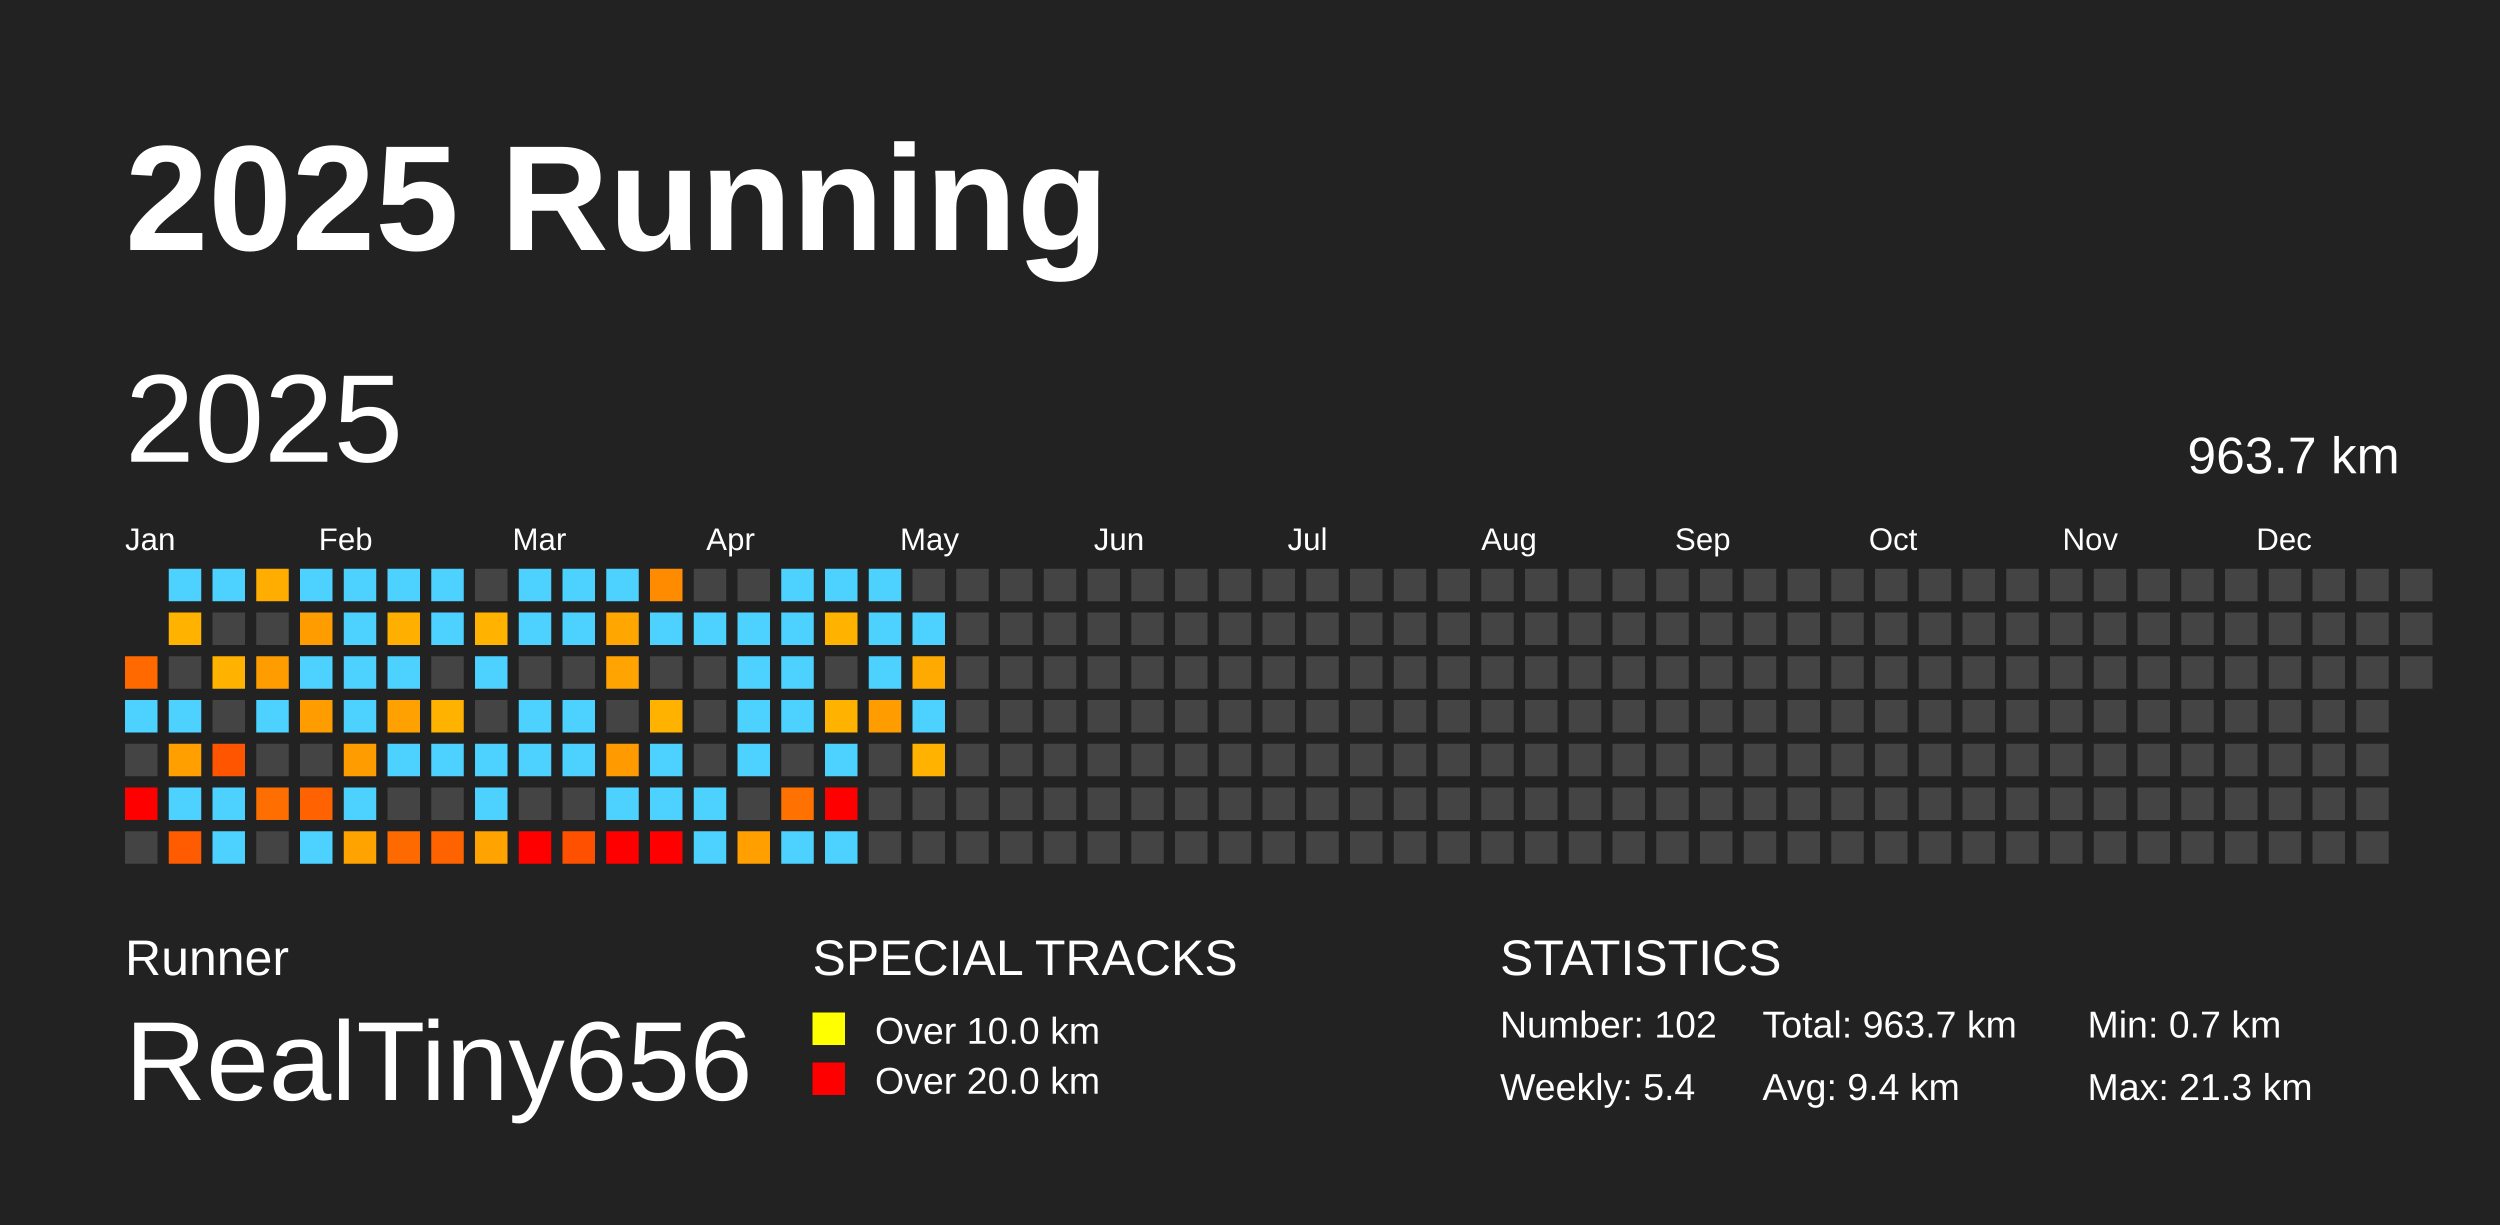
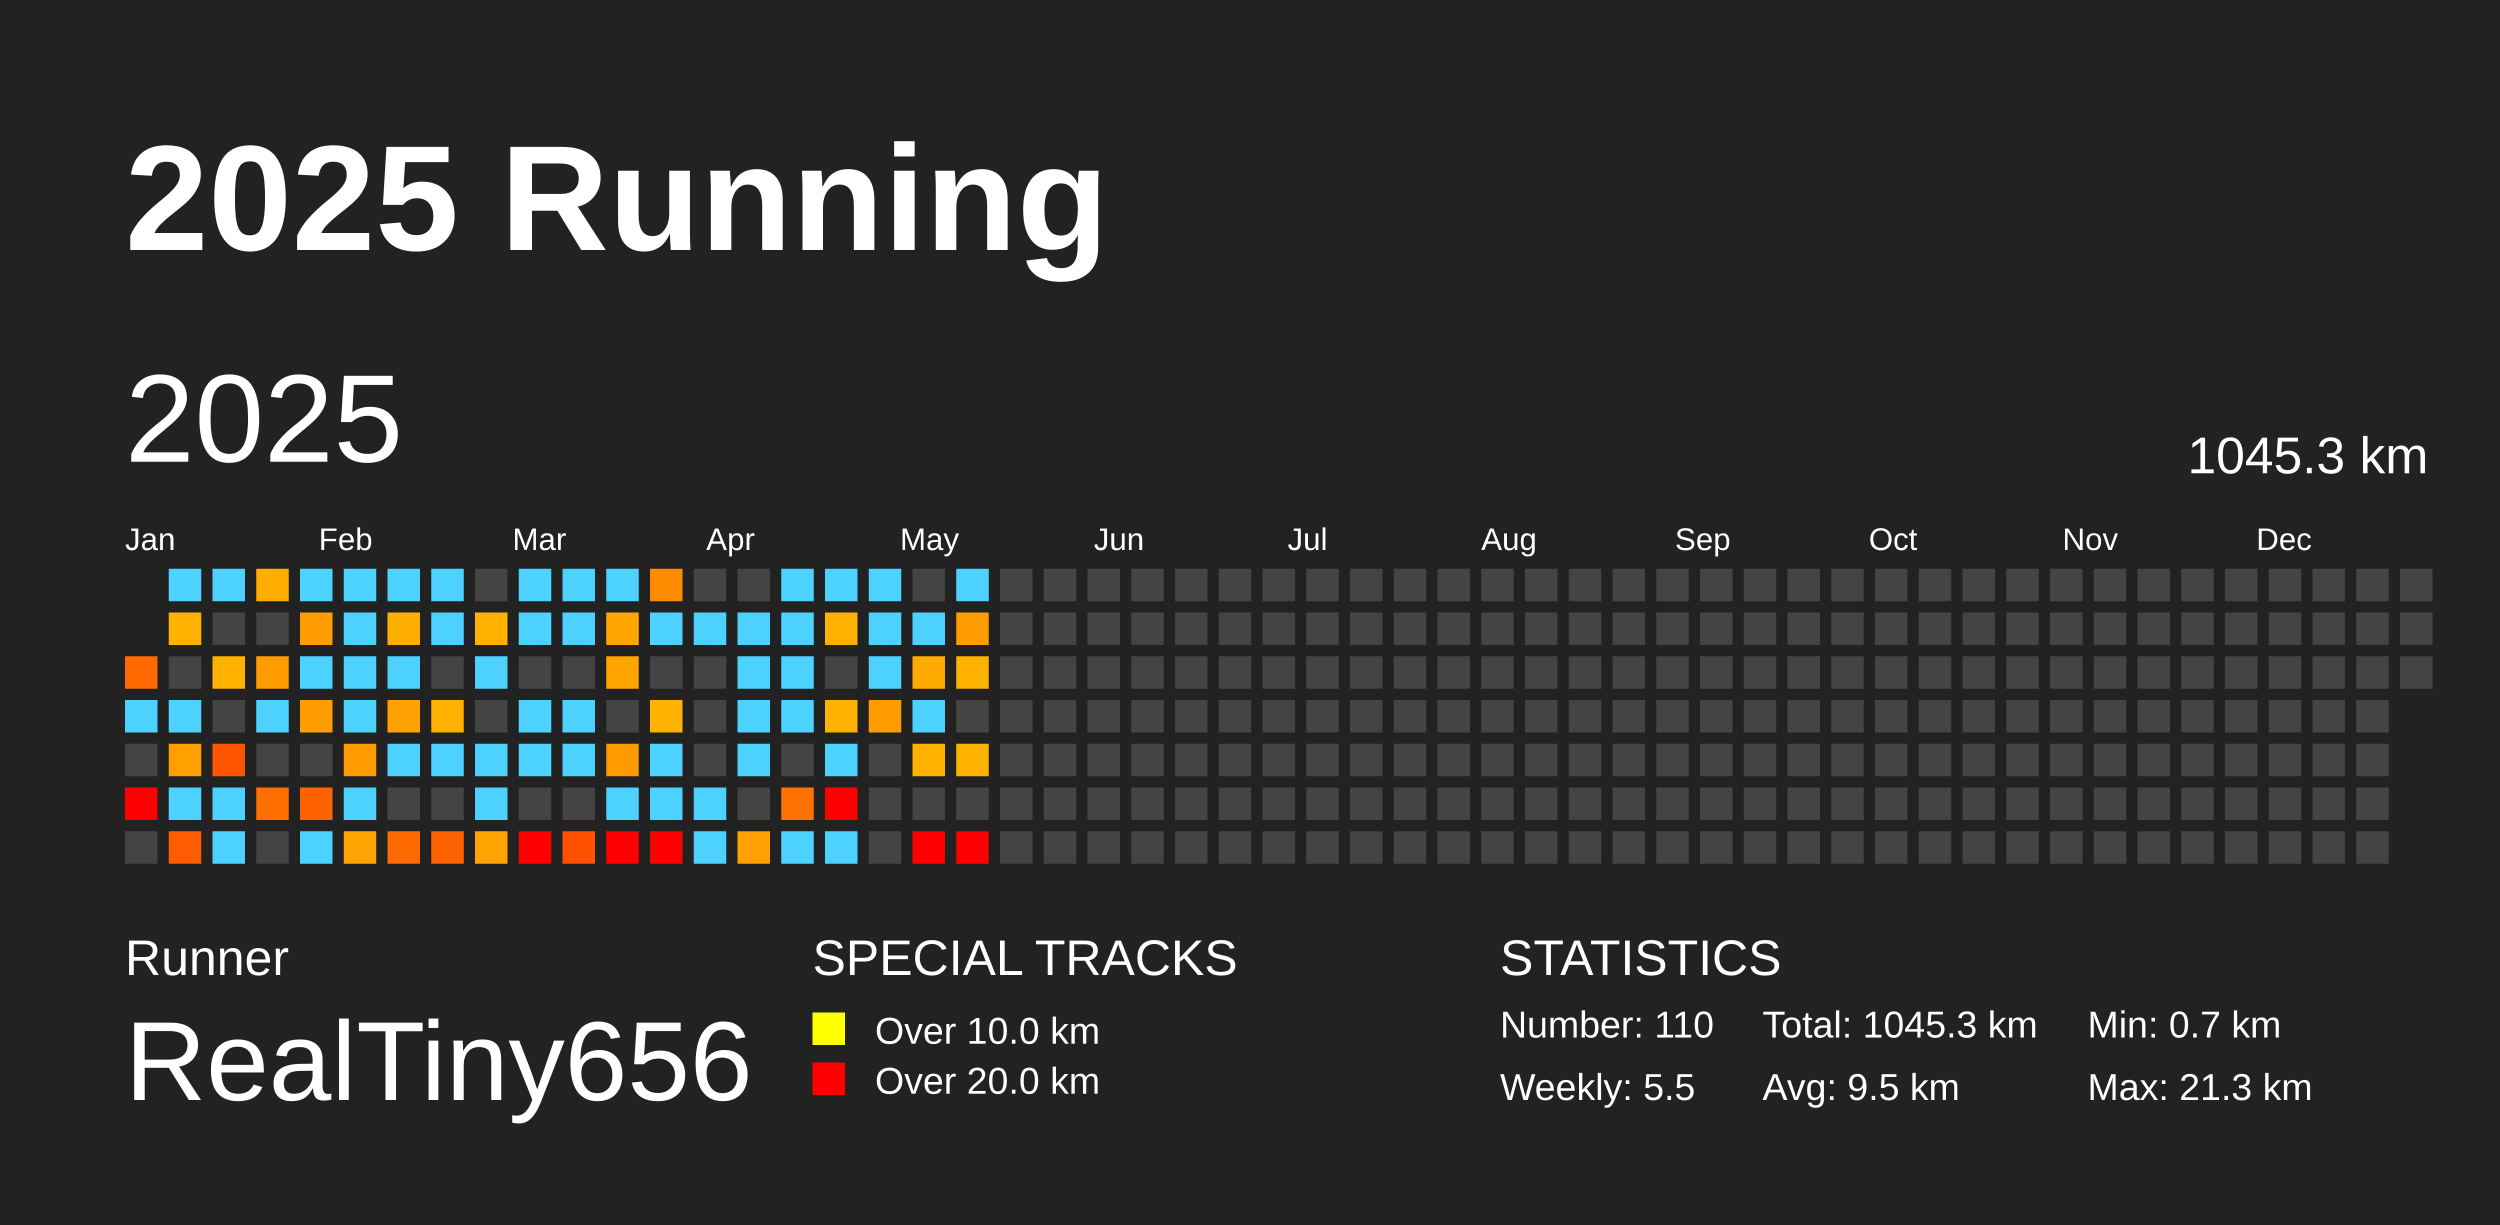
<svg xmlns="http://www.w3.org/2000/svg" baseProfile="full" height="98mm" version="1.1" viewBox="0,0,200,98" width="200mm">
  <defs />
  <rect fill="#222222" height="98" width="200" x="0" y="0" />
  <text fill="#FFFFFF" style="font-size:12px; font-family:Arial; font-weight:bold;" x="10" y="20">2025 Running</text>
  <text fill="#FFFFFF" style="font-size:4px; font-family:Arial" x="10" y="78">Runner</text>
  <text fill="#FFFFFF" style="font-size:9px; font-family:Arial" x="10" y="88">RealTiny656</text>
  <text fill="#FFFFFF" style="font-size:4px; font-family:Arial" x="65" y="78">SPECIAL TRACKS</text>
  <rect fill="yellow" height="2.6" width="2.6" x="65" y="81" />
  <text fill="#FFFFFF" style="font-size:3px; font-family:Arial" x="70" y="83.5">Over 10.0 km</text>
  <rect fill="red" height="2.6" width="2.6" x="65" y="85" />
  <text fill="#FFFFFF" style="font-size:3px; font-family:Arial" x="70" y="87.5">Over 20.0 km</text>
  <text fill="#FFFFFF" style="font-size:4px; font-family:Arial" x="120" y="78">STATISTICS</text>
-   <text fill="#FFFFFF" style="font-size:3px; font-family:Arial" x="120" y="83">Number: 102</text>
-   <text fill="#FFFFFF" style="font-size:3px; font-family:Arial" x="120" y="88">Weekly: 5.4</text>
-   <text fill="#FFFFFF" style="font-size:3px; font-family:Arial" x="141" y="83">Total: 963.7 km</text>
-   <text fill="#FFFFFF" style="font-size:3px; font-family:Arial" x="141" y="88">Avg: 9.4 km</text>
+   <text fill="#FFFFFF" style="font-size:3px; font-family:Arial" x="120" y="83">Number: 110</text>
+   <text fill="#FFFFFF" style="font-size:3px; font-family:Arial" x="120" y="88">Weekly: 5.5</text>
+   <text fill="#FFFFFF" style="font-size:3px; font-family:Arial" x="141" y="83">Total: 1045.3 km</text>
+   <text fill="#FFFFFF" style="font-size:3px; font-family:Arial" x="141" y="88">Avg: 9.5 km</text>
  <text fill="#FFFFFF" style="font-size:3px; font-family:Arial" x="167" y="83">Min: 0.7 km</text>
  <text fill="#FFFFFF" style="font-size:3px; font-family:Arial" x="167" y="88">Max: 21.3 km</text>
  <text dominant-baseline="hanging" fill="#FFFFFF" style="font-size:10.0px; font-family:Arial;" x="10" y="30">2025</text>
-   <text dominant-baseline="hanging" fill="#FFFFFF" style="font-size:4.125px; font-family:Arial;" x="175" y="35">963.7 km</text>
+   <text dominant-baseline="hanging" fill="#FFFFFF" style="font-size:4.125px; font-family:Arial;" x="175" y="35">1045.3 km</text>
  <text fill="#FFFFFF" style="font-size:2.5px; font-family:Arial" x="10.0" y="44">Jan</text>
  <text fill="#FFFFFF" style="font-size:2.5px; font-family:Arial" x="25.5" y="44">Feb</text>
  <text fill="#FFFFFF" style="font-size:2.5px; font-family:Arial" x="41.0" y="44">Mar</text>
  <text fill="#FFFFFF" style="font-size:2.5px; font-family:Arial" x="56.5" y="44">Apr</text>
  <text fill="#FFFFFF" style="font-size:2.5px; font-family:Arial" x="72.0" y="44">May</text>
  <text fill="#FFFFFF" style="font-size:2.5px; font-family:Arial" x="87.5" y="44">Jun</text>
  <text fill="#FFFFFF" style="font-size:2.5px; font-family:Arial" x="103.0" y="44">Jul</text>
  <text fill="#FFFFFF" style="font-size:2.5px; font-family:Arial" x="118.5" y="44">Aug</text>
  <text fill="#FFFFFF" style="font-size:2.5px; font-family:Arial" x="134.0" y="44">Sep</text>
  <text fill="#FFFFFF" style="font-size:2.5px; font-family:Arial" x="149.5" y="44">Oct</text>
  <text fill="#FFFFFF" style="font-size:2.5px; font-family:Arial" x="165.0" y="44">Nov</text>
  <text fill="#FFFFFF" style="font-size:2.5px; font-family:Arial" x="180.5" y="44">Dec</text>
  <rect fill="#ff6900" height="2.6" width="2.6" x="10.0" y="52.5" />
  <rect fill="#4dd2ff" height="2.6" width="2.6" x="10.0" y="56.0" />
  <rect fill="#444444" height="2.6" width="2.6" x="10.0" y="59.5" />
  <rect fill="red" height="2.6" width="2.6" x="10.0" y="63.0" />
  <rect fill="#444444" height="2.6" width="2.6" x="10.0" y="66.5" />
  <rect fill="#4dd2ff" height="2.6" width="2.6" x="13.5" y="45.5" />
  <rect fill="#ffb300" height="2.6" width="2.6" x="13.5" y="49.0" />
  <rect fill="#444444" height="2.6" width="2.6" x="13.5" y="52.5" />
  <rect fill="#4dd2ff" height="2.6" width="2.6" x="13.5" y="56.0" />
  <rect fill="#ff9f00" height="2.6" width="2.6" x="13.5" y="59.5" />
  <rect fill="#4dd2ff" height="2.6" width="2.6" x="13.5" y="63.0" />
  <rect fill="#ff5b00" height="2.6" width="2.6" x="13.5" y="66.5" />
  <rect fill="#4dd2ff" height="2.6" width="2.6" x="17.0" y="45.5" />
  <rect fill="#444444" height="2.6" width="2.6" x="17.0" y="49.0" />
  <rect fill="#ffb200" height="2.6" width="2.6" x="17.0" y="52.5" />
  <rect fill="#444444" height="2.6" width="2.6" x="17.0" y="56.0" />
  <rect fill="#ff5500" height="2.6" width="2.6" x="17.0" y="59.5" />
  <rect fill="#4dd2ff" height="2.6" width="2.6" x="17.0" y="63.0" />
  <rect fill="#4dd2ff" height="2.6" width="2.6" x="17.0" y="66.5" />
  <rect fill="#ffad00" height="2.6" width="2.6" x="20.5" y="45.5" />
  <rect fill="#444444" height="2.6" width="2.6" x="20.5" y="49.0" />
  <rect fill="#ff9d00" height="2.6" width="2.6" x="20.5" y="52.5" />
  <rect fill="#4dd2ff" height="2.6" width="2.6" x="20.5" y="56.0" />
  <rect fill="#444444" height="2.6" width="2.6" x="20.5" y="59.5" />
  <rect fill="#ff6e00" height="2.6" width="2.6" x="20.5" y="63.0" />
  <rect fill="#444444" height="2.6" width="2.6" x="20.5" y="66.5" />
  <rect fill="#4dd2ff" height="2.6" width="2.6" x="24.0" y="45.5" />
  <rect fill="#ff9c00" height="2.6" width="2.6" x="24.0" y="49.0" />
  <rect fill="#4dd2ff" height="2.6" width="2.6" x="24.0" y="52.5" />
  <rect fill="#ff9d00" height="2.6" width="2.6" x="24.0" y="56.0" />
  <rect fill="#444444" height="2.6" width="2.6" x="24.0" y="59.5" />
  <rect fill="#ff6200" height="2.6" width="2.6" x="24.0" y="63.0" />
  <rect fill="#4dd2ff" height="2.6" width="2.6" x="24.0" y="66.5" />
  <rect fill="#4dd2ff" height="2.6" width="2.6" x="27.5" y="45.5" />
  <rect fill="#4dd2ff" height="2.6" width="2.6" x="27.5" y="49.0" />
  <rect fill="#4dd2ff" height="2.6" width="2.6" x="27.5" y="52.5" />
  <rect fill="#4dd2ff" height="2.6" width="2.6" x="27.5" y="56.0" />
  <rect fill="#ff9d00" height="2.6" width="2.6" x="27.5" y="59.5" />
  <rect fill="#4dd2ff" height="2.6" width="2.6" x="27.5" y="63.0" />
  <rect fill="#ffa300" height="2.6" width="2.6" x="27.5" y="66.5" />
  <rect fill="#4dd2ff" height="2.6" width="2.6" x="31.0" y="45.5" />
  <rect fill="#ffaf00" height="2.6" width="2.6" x="31.0" y="49.0" />
  <rect fill="#4dd2ff" height="2.6" width="2.6" x="31.0" y="52.5" />
  <rect fill="#ffa100" height="2.6" width="2.6" x="31.0" y="56.0" />
  <rect fill="#4dd2ff" height="2.6" width="2.6" x="31.0" y="59.5" />
  <rect fill="#444444" height="2.6" width="2.6" x="31.0" y="63.0" />
  <rect fill="#ff6a00" height="2.6" width="2.6" x="31.0" y="66.5" />
  <rect fill="#4dd2ff" height="2.6" width="2.6" x="34.5" y="45.5" />
  <rect fill="#4dd2ff" height="2.6" width="2.6" x="34.5" y="49.0" />
  <rect fill="#444444" height="2.6" width="2.6" x="34.5" y="52.5" />
  <rect fill="#ffb200" height="2.6" width="2.6" x="34.5" y="56.0" />
  <rect fill="#4dd2ff" height="2.6" width="2.6" x="34.5" y="59.5" />
  <rect fill="#444444" height="2.6" width="2.6" x="34.5" y="63.0" />
  <rect fill="#ff6300" height="2.6" width="2.6" x="34.5" y="66.5" />
  <rect fill="#444444" height="2.6" width="2.6" x="38.0" y="45.5" />
  <rect fill="#ffb200" height="2.6" width="2.6" x="38.0" y="49.0" />
  <rect fill="#4dd2ff" height="2.6" width="2.6" x="38.0" y="52.5" />
  <rect fill="#444444" height="2.6" width="2.6" x="38.0" y="56.0" />
  <rect fill="#4dd2ff" height="2.6" width="2.6" x="38.0" y="59.5" />
  <rect fill="#4dd2ff" height="2.6" width="2.6" x="38.0" y="63.0" />
  <rect fill="#ffa300" height="2.6" width="2.6" x="38.0" y="66.5" />
  <rect fill="#4dd2ff" height="2.6" width="2.6" x="41.5" y="45.5" />
  <rect fill="#4dd2ff" height="2.6" width="2.6" x="41.5" y="49.0" />
  <rect fill="#444444" height="2.6" width="2.6" x="41.5" y="52.5" />
  <rect fill="#4dd2ff" height="2.6" width="2.6" x="41.5" y="56.0" />
  <rect fill="#4dd2ff" height="2.6" width="2.6" x="41.5" y="59.5" />
  <rect fill="#444444" height="2.6" width="2.6" x="41.5" y="63.0" />
  <rect fill="red" height="2.6" width="2.6" x="41.5" y="66.5" />
  <rect fill="#4dd2ff" height="2.6" width="2.6" x="45.0" y="45.5" />
  <rect fill="#4dd2ff" height="2.6" width="2.6" x="45.0" y="49.0" />
  <rect fill="#444444" height="2.6" width="2.6" x="45.0" y="52.5" />
  <rect fill="#4dd2ff" height="2.6" width="2.6" x="45.0" y="56.0" />
  <rect fill="#4dd2ff" height="2.6" width="2.6" x="45.0" y="59.5" />
  <rect fill="#444444" height="2.6" width="2.6" x="45.0" y="63.0" />
  <rect fill="#ff5000" height="2.6" width="2.6" x="45.0" y="66.5" />
  <rect fill="#4dd2ff" height="2.6" width="2.6" x="48.5" y="45.5" />
  <rect fill="#ffa700" height="2.6" width="2.6" x="48.5" y="49.0" />
  <rect fill="#ffa400" height="2.6" width="2.6" x="48.5" y="52.5" />
  <rect fill="#444444" height="2.6" width="2.6" x="48.5" y="56.0" />
  <rect fill="#ff9a00" height="2.6" width="2.6" x="48.5" y="59.5" />
  <rect fill="#4dd2ff" height="2.6" width="2.6" x="48.5" y="63.0" />
  <rect fill="red" height="2.6" width="2.6" x="48.5" y="66.5" />
  <rect fill="#ff8b00" height="2.6" width="2.6" x="52.0" y="45.5" />
  <rect fill="#4dd2ff" height="2.6" width="2.6" x="52.0" y="49.0" />
  <rect fill="#444444" height="2.6" width="2.6" x="52.0" y="52.5" />
  <rect fill="#ffb200" height="2.6" width="2.6" x="52.0" y="56.0" />
  <rect fill="#4dd2ff" height="2.6" width="2.6" x="52.0" y="59.5" />
  <rect fill="#4dd2ff" height="2.6" width="2.6" x="52.0" y="63.0" />
  <rect fill="red" height="2.6" width="2.6" x="52.0" y="66.5" />
  <rect fill="#444444" height="2.6" width="2.6" x="55.5" y="45.5" />
  <rect fill="#4dd2ff" height="2.6" width="2.6" x="55.5" y="49.0" />
  <rect fill="#444444" height="2.6" width="2.6" x="55.5" y="52.5" />
  <rect fill="#444444" height="2.6" width="2.6" x="55.5" y="56.0" />
  <rect fill="#444444" height="2.6" width="2.6" x="55.5" y="59.5" />
  <rect fill="#4dd2ff" height="2.6" width="2.6" x="55.5" y="63.0" />
  <rect fill="#4dd2ff" height="2.6" width="2.6" x="55.5" y="66.5" />
  <rect fill="#444444" height="2.6" width="2.6" x="59.0" y="45.5" />
  <rect fill="#4dd2ff" height="2.6" width="2.6" x="59.0" y="49.0" />
  <rect fill="#4dd2ff" height="2.6" width="2.6" x="59.0" y="52.5" />
  <rect fill="#4dd2ff" height="2.6" width="2.6" x="59.0" y="56.0" />
  <rect fill="#4dd2ff" height="2.6" width="2.6" x="59.0" y="59.5" />
  <rect fill="#444444" height="2.6" width="2.6" x="59.0" y="63.0" />
  <rect fill="#ffa000" height="2.6" width="2.6" x="59.0" y="66.5" />
  <rect fill="#4dd2ff" height="2.6" width="2.6" x="62.5" y="45.5" />
  <rect fill="#4dd2ff" height="2.6" width="2.6" x="62.5" y="49.0" />
  <rect fill="#4dd2ff" height="2.6" width="2.6" x="62.5" y="52.5" />
  <rect fill="#4dd2ff" height="2.6" width="2.6" x="62.5" y="56.0" />
  <rect fill="#444444" height="2.6" width="2.6" x="62.5" y="59.5" />
  <rect fill="#ff7100" height="2.6" width="2.6" x="62.5" y="63.0" />
  <rect fill="#4dd2ff" height="2.6" width="2.6" x="62.5" y="66.5" />
  <rect fill="#4dd2ff" height="2.6" width="2.6" x="66.0" y="45.5" />
  <rect fill="#ffb200" height="2.6" width="2.6" x="66.0" y="49.0" />
  <rect fill="#444444" height="2.6" width="2.6" x="66.0" y="52.5" />
  <rect fill="#ffb300" height="2.6" width="2.6" x="66.0" y="56.0" />
  <rect fill="#4dd2ff" height="2.6" width="2.6" x="66.0" y="59.5" />
  <rect fill="red" height="2.6" width="2.6" x="66.0" y="63.0" />
  <rect fill="#4dd2ff" height="2.6" width="2.6" x="66.0" y="66.5" />
  <rect fill="#4dd2ff" height="2.6" width="2.6" x="69.5" y="45.5" />
  <rect fill="#4dd2ff" height="2.6" width="2.6" x="69.5" y="49.0" />
  <rect fill="#4dd2ff" height="2.6" width="2.6" x="69.5" y="52.5" />
  <rect fill="#ff9c00" height="2.6" width="2.6" x="69.5" y="56.0" />
  <rect fill="#444444" height="2.6" width="2.6" x="69.5" y="59.5" />
  <rect fill="#444444" height="2.6" width="2.6" x="69.5" y="63.0" />
  <rect fill="#444444" height="2.6" width="2.6" x="69.5" y="66.5" />
  <rect fill="#444444" height="2.6" width="2.6" x="73.0" y="45.5" />
  <rect fill="#4dd2ff" height="2.6" width="2.6" x="73.0" y="49.0" />
  <rect fill="#ffaa00" height="2.6" width="2.6" x="73.0" y="52.5" />
  <rect fill="#4dd2ff" height="2.6" width="2.6" x="73.0" y="56.0" />
  <rect fill="#ffb200" height="2.6" width="2.6" x="73.0" y="59.5" />
  <rect fill="#444444" height="2.6" width="2.6" x="73.0" y="63.0" />
-   <rect fill="#444444" height="2.6" width="2.6" x="73.0" y="66.5" />
-   <rect fill="#444444" height="2.6" width="2.6" x="76.5" y="45.5" />
-   <rect fill="#444444" height="2.6" width="2.6" x="76.5" y="49.0" />
-   <rect fill="#444444" height="2.6" width="2.6" x="76.5" y="52.5" />
+   <rect fill="red" height="2.6" width="2.6" x="73.0" y="66.5" />
+   <rect fill="#4dd2ff" height="2.6" width="2.6" x="76.5" y="45.5" />
+   <rect fill="#ff9d00" height="2.6" width="2.6" x="76.5" y="49.0" />
+   <rect fill="#ffb200" height="2.6" width="2.6" x="76.5" y="52.5" />
  <rect fill="#444444" height="2.6" width="2.6" x="76.5" y="56.0" />
-   <rect fill="#444444" height="2.6" width="2.6" x="76.5" y="59.5" />
+   <rect fill="#ffb200" height="2.6" width="2.6" x="76.5" y="59.5" />
  <rect fill="#444444" height="2.6" width="2.6" x="76.5" y="63.0" />
-   <rect fill="#444444" height="2.6" width="2.6" x="76.5" y="66.5" />
+   <rect fill="red" height="2.6" width="2.6" x="76.5" y="66.5" />
  <rect fill="#444444" height="2.6" width="2.6" x="80.0" y="45.5" />
  <rect fill="#444444" height="2.6" width="2.6" x="80.0" y="49.0" />
  <rect fill="#444444" height="2.6" width="2.6" x="80.0" y="52.5" />
  <rect fill="#444444" height="2.6" width="2.6" x="80.0" y="56.0" />
  <rect fill="#444444" height="2.6" width="2.6" x="80.0" y="59.5" />
  <rect fill="#444444" height="2.6" width="2.6" x="80.0" y="63.0" />
  <rect fill="#444444" height="2.6" width="2.6" x="80.0" y="66.5" />
  <rect fill="#444444" height="2.6" width="2.6" x="83.5" y="45.5" />
  <rect fill="#444444" height="2.6" width="2.6" x="83.5" y="49.0" />
  <rect fill="#444444" height="2.6" width="2.6" x="83.5" y="52.5" />
  <rect fill="#444444" height="2.6" width="2.6" x="83.5" y="56.0" />
  <rect fill="#444444" height="2.6" width="2.6" x="83.5" y="59.5" />
  <rect fill="#444444" height="2.6" width="2.6" x="83.5" y="63.0" />
  <rect fill="#444444" height="2.6" width="2.6" x="83.5" y="66.5" />
  <rect fill="#444444" height="2.6" width="2.6" x="87.0" y="45.5" />
  <rect fill="#444444" height="2.6" width="2.6" x="87.0" y="49.0" />
  <rect fill="#444444" height="2.6" width="2.6" x="87.0" y="52.5" />
  <rect fill="#444444" height="2.6" width="2.6" x="87.0" y="56.0" />
  <rect fill="#444444" height="2.6" width="2.6" x="87.0" y="59.5" />
  <rect fill="#444444" height="2.6" width="2.6" x="87.0" y="63.0" />
  <rect fill="#444444" height="2.6" width="2.6" x="87.0" y="66.5" />
  <rect fill="#444444" height="2.6" width="2.6" x="90.5" y="45.5" />
  <rect fill="#444444" height="2.6" width="2.6" x="90.5" y="49.0" />
  <rect fill="#444444" height="2.6" width="2.6" x="90.5" y="52.5" />
  <rect fill="#444444" height="2.6" width="2.6" x="90.5" y="56.0" />
  <rect fill="#444444" height="2.6" width="2.6" x="90.5" y="59.5" />
  <rect fill="#444444" height="2.6" width="2.6" x="90.5" y="63.0" />
  <rect fill="#444444" height="2.6" width="2.6" x="90.5" y="66.5" />
  <rect fill="#444444" height="2.6" width="2.6" x="94.0" y="45.5" />
  <rect fill="#444444" height="2.6" width="2.6" x="94.0" y="49.0" />
  <rect fill="#444444" height="2.6" width="2.6" x="94.0" y="52.5" />
  <rect fill="#444444" height="2.6" width="2.6" x="94.0" y="56.0" />
  <rect fill="#444444" height="2.6" width="2.6" x="94.0" y="59.5" />
  <rect fill="#444444" height="2.6" width="2.6" x="94.0" y="63.0" />
  <rect fill="#444444" height="2.6" width="2.6" x="94.0" y="66.5" />
  <rect fill="#444444" height="2.6" width="2.6" x="97.5" y="45.5" />
  <rect fill="#444444" height="2.6" width="2.6" x="97.5" y="49.0" />
  <rect fill="#444444" height="2.6" width="2.6" x="97.5" y="52.5" />
  <rect fill="#444444" height="2.6" width="2.6" x="97.5" y="56.0" />
  <rect fill="#444444" height="2.6" width="2.6" x="97.5" y="59.5" />
  <rect fill="#444444" height="2.6" width="2.6" x="97.5" y="63.0" />
  <rect fill="#444444" height="2.6" width="2.6" x="97.5" y="66.5" />
  <rect fill="#444444" height="2.6" width="2.6" x="101.0" y="45.5" />
  <rect fill="#444444" height="2.6" width="2.6" x="101.0" y="49.0" />
  <rect fill="#444444" height="2.6" width="2.6" x="101.0" y="52.5" />
  <rect fill="#444444" height="2.6" width="2.6" x="101.0" y="56.0" />
  <rect fill="#444444" height="2.6" width="2.6" x="101.0" y="59.5" />
  <rect fill="#444444" height="2.6" width="2.6" x="101.0" y="63.0" />
  <rect fill="#444444" height="2.6" width="2.6" x="101.0" y="66.5" />
  <rect fill="#444444" height="2.6" width="2.6" x="104.5" y="45.5" />
  <rect fill="#444444" height="2.6" width="2.6" x="104.5" y="49.0" />
  <rect fill="#444444" height="2.6" width="2.6" x="104.5" y="52.5" />
  <rect fill="#444444" height="2.6" width="2.6" x="104.5" y="56.0" />
  <rect fill="#444444" height="2.6" width="2.6" x="104.5" y="59.5" />
  <rect fill="#444444" height="2.6" width="2.6" x="104.5" y="63.0" />
  <rect fill="#444444" height="2.6" width="2.6" x="104.5" y="66.5" />
  <rect fill="#444444" height="2.6" width="2.6" x="108.0" y="45.5" />
  <rect fill="#444444" height="2.6" width="2.6" x="108.0" y="49.0" />
  <rect fill="#444444" height="2.6" width="2.6" x="108.0" y="52.5" />
  <rect fill="#444444" height="2.6" width="2.6" x="108.0" y="56.0" />
  <rect fill="#444444" height="2.6" width="2.6" x="108.0" y="59.5" />
  <rect fill="#444444" height="2.6" width="2.6" x="108.0" y="63.0" />
  <rect fill="#444444" height="2.6" width="2.6" x="108.0" y="66.5" />
  <rect fill="#444444" height="2.6" width="2.6" x="111.5" y="45.5" />
  <rect fill="#444444" height="2.6" width="2.6" x="111.5" y="49.0" />
  <rect fill="#444444" height="2.6" width="2.6" x="111.5" y="52.5" />
  <rect fill="#444444" height="2.6" width="2.6" x="111.5" y="56.0" />
  <rect fill="#444444" height="2.6" width="2.6" x="111.5" y="59.5" />
  <rect fill="#444444" height="2.6" width="2.6" x="111.5" y="63.0" />
  <rect fill="#444444" height="2.6" width="2.6" x="111.5" y="66.5" />
  <rect fill="#444444" height="2.6" width="2.6" x="115.0" y="45.5" />
  <rect fill="#444444" height="2.6" width="2.6" x="115.0" y="49.0" />
  <rect fill="#444444" height="2.6" width="2.6" x="115.0" y="52.5" />
  <rect fill="#444444" height="2.6" width="2.6" x="115.0" y="56.0" />
  <rect fill="#444444" height="2.6" width="2.6" x="115.0" y="59.5" />
  <rect fill="#444444" height="2.6" width="2.6" x="115.0" y="63.0" />
  <rect fill="#444444" height="2.6" width="2.6" x="115.0" y="66.5" />
  <rect fill="#444444" height="2.6" width="2.6" x="118.5" y="45.5" />
  <rect fill="#444444" height="2.6" width="2.6" x="118.5" y="49.0" />
  <rect fill="#444444" height="2.6" width="2.6" x="118.5" y="52.5" />
  <rect fill="#444444" height="2.6" width="2.6" x="118.5" y="56.0" />
  <rect fill="#444444" height="2.6" width="2.6" x="118.5" y="59.5" />
  <rect fill="#444444" height="2.6" width="2.6" x="118.5" y="63.0" />
  <rect fill="#444444" height="2.6" width="2.6" x="118.5" y="66.5" />
  <rect fill="#444444" height="2.6" width="2.6" x="122.0" y="45.5" />
  <rect fill="#444444" height="2.6" width="2.6" x="122.0" y="49.0" />
  <rect fill="#444444" height="2.6" width="2.6" x="122.0" y="52.5" />
  <rect fill="#444444" height="2.6" width="2.6" x="122.0" y="56.0" />
  <rect fill="#444444" height="2.6" width="2.6" x="122.0" y="59.5" />
  <rect fill="#444444" height="2.6" width="2.6" x="122.0" y="63.0" />
  <rect fill="#444444" height="2.6" width="2.6" x="122.0" y="66.5" />
  <rect fill="#444444" height="2.6" width="2.6" x="125.5" y="45.5" />
  <rect fill="#444444" height="2.6" width="2.6" x="125.5" y="49.0" />
  <rect fill="#444444" height="2.6" width="2.6" x="125.5" y="52.5" />
  <rect fill="#444444" height="2.6" width="2.6" x="125.5" y="56.0" />
  <rect fill="#444444" height="2.6" width="2.6" x="125.5" y="59.5" />
  <rect fill="#444444" height="2.6" width="2.6" x="125.5" y="63.0" />
  <rect fill="#444444" height="2.6" width="2.6" x="125.5" y="66.5" />
  <rect fill="#444444" height="2.6" width="2.6" x="129.0" y="45.5" />
  <rect fill="#444444" height="2.6" width="2.6" x="129.0" y="49.0" />
  <rect fill="#444444" height="2.6" width="2.6" x="129.0" y="52.5" />
  <rect fill="#444444" height="2.6" width="2.6" x="129.0" y="56.0" />
  <rect fill="#444444" height="2.6" width="2.6" x="129.0" y="59.5" />
  <rect fill="#444444" height="2.6" width="2.6" x="129.0" y="63.0" />
  <rect fill="#444444" height="2.6" width="2.6" x="129.0" y="66.5" />
  <rect fill="#444444" height="2.6" width="2.6" x="132.5" y="45.5" />
  <rect fill="#444444" height="2.6" width="2.6" x="132.5" y="49.0" />
  <rect fill="#444444" height="2.6" width="2.6" x="132.5" y="52.5" />
  <rect fill="#444444" height="2.6" width="2.6" x="132.5" y="56.0" />
  <rect fill="#444444" height="2.6" width="2.6" x="132.5" y="59.5" />
  <rect fill="#444444" height="2.6" width="2.6" x="132.5" y="63.0" />
  <rect fill="#444444" height="2.6" width="2.6" x="132.5" y="66.5" />
  <rect fill="#444444" height="2.6" width="2.6" x="136.0" y="45.5" />
  <rect fill="#444444" height="2.6" width="2.6" x="136.0" y="49.0" />
  <rect fill="#444444" height="2.6" width="2.6" x="136.0" y="52.5" />
  <rect fill="#444444" height="2.6" width="2.6" x="136.0" y="56.0" />
  <rect fill="#444444" height="2.6" width="2.6" x="136.0" y="59.5" />
  <rect fill="#444444" height="2.6" width="2.6" x="136.0" y="63.0" />
  <rect fill="#444444" height="2.6" width="2.6" x="136.0" y="66.5" />
  <rect fill="#444444" height="2.6" width="2.6" x="139.5" y="45.5" />
  <rect fill="#444444" height="2.6" width="2.6" x="139.5" y="49.0" />
  <rect fill="#444444" height="2.6" width="2.6" x="139.5" y="52.5" />
  <rect fill="#444444" height="2.6" width="2.6" x="139.5" y="56.0" />
  <rect fill="#444444" height="2.6" width="2.6" x="139.5" y="59.5" />
  <rect fill="#444444" height="2.6" width="2.6" x="139.5" y="63.0" />
  <rect fill="#444444" height="2.6" width="2.6" x="139.5" y="66.5" />
  <rect fill="#444444" height="2.6" width="2.6" x="143.0" y="45.5" />
  <rect fill="#444444" height="2.6" width="2.6" x="143.0" y="49.0" />
  <rect fill="#444444" height="2.6" width="2.6" x="143.0" y="52.5" />
  <rect fill="#444444" height="2.6" width="2.6" x="143.0" y="56.0" />
  <rect fill="#444444" height="2.6" width="2.6" x="143.0" y="59.5" />
  <rect fill="#444444" height="2.6" width="2.6" x="143.0" y="63.0" />
  <rect fill="#444444" height="2.6" width="2.6" x="143.0" y="66.5" />
  <rect fill="#444444" height="2.6" width="2.6" x="146.5" y="45.5" />
  <rect fill="#444444" height="2.6" width="2.6" x="146.5" y="49.0" />
  <rect fill="#444444" height="2.6" width="2.6" x="146.5" y="52.5" />
  <rect fill="#444444" height="2.6" width="2.6" x="146.5" y="56.0" />
  <rect fill="#444444" height="2.6" width="2.6" x="146.5" y="59.5" />
  <rect fill="#444444" height="2.6" width="2.6" x="146.5" y="63.0" />
  <rect fill="#444444" height="2.6" width="2.6" x="146.5" y="66.5" />
  <rect fill="#444444" height="2.6" width="2.6" x="150.0" y="45.5" />
  <rect fill="#444444" height="2.6" width="2.6" x="150.0" y="49.0" />
  <rect fill="#444444" height="2.6" width="2.6" x="150.0" y="52.5" />
  <rect fill="#444444" height="2.6" width="2.6" x="150.0" y="56.0" />
  <rect fill="#444444" height="2.6" width="2.6" x="150.0" y="59.5" />
  <rect fill="#444444" height="2.6" width="2.6" x="150.0" y="63.0" />
  <rect fill="#444444" height="2.6" width="2.6" x="150.0" y="66.5" />
  <rect fill="#444444" height="2.6" width="2.6" x="153.5" y="45.5" />
  <rect fill="#444444" height="2.6" width="2.6" x="153.5" y="49.0" />
  <rect fill="#444444" height="2.6" width="2.6" x="153.5" y="52.5" />
  <rect fill="#444444" height="2.6" width="2.6" x="153.5" y="56.0" />
  <rect fill="#444444" height="2.6" width="2.6" x="153.5" y="59.5" />
  <rect fill="#444444" height="2.6" width="2.6" x="153.5" y="63.0" />
  <rect fill="#444444" height="2.6" width="2.6" x="153.5" y="66.5" />
  <rect fill="#444444" height="2.6" width="2.6" x="157.0" y="45.5" />
  <rect fill="#444444" height="2.6" width="2.6" x="157.0" y="49.0" />
  <rect fill="#444444" height="2.6" width="2.6" x="157.0" y="52.5" />
  <rect fill="#444444" height="2.6" width="2.6" x="157.0" y="56.0" />
  <rect fill="#444444" height="2.6" width="2.6" x="157.0" y="59.5" />
  <rect fill="#444444" height="2.6" width="2.6" x="157.0" y="63.0" />
  <rect fill="#444444" height="2.6" width="2.6" x="157.0" y="66.5" />
  <rect fill="#444444" height="2.6" width="2.6" x="160.5" y="45.5" />
  <rect fill="#444444" height="2.6" width="2.6" x="160.5" y="49.0" />
  <rect fill="#444444" height="2.6" width="2.6" x="160.5" y="52.5" />
  <rect fill="#444444" height="2.6" width="2.6" x="160.5" y="56.0" />
  <rect fill="#444444" height="2.6" width="2.6" x="160.5" y="59.5" />
  <rect fill="#444444" height="2.6" width="2.6" x="160.5" y="63.0" />
  <rect fill="#444444" height="2.6" width="2.6" x="160.5" y="66.5" />
  <rect fill="#444444" height="2.6" width="2.6" x="164.0" y="45.5" />
  <rect fill="#444444" height="2.6" width="2.6" x="164.0" y="49.0" />
  <rect fill="#444444" height="2.6" width="2.6" x="164.0" y="52.5" />
  <rect fill="#444444" height="2.6" width="2.6" x="164.0" y="56.0" />
  <rect fill="#444444" height="2.6" width="2.6" x="164.0" y="59.5" />
  <rect fill="#444444" height="2.6" width="2.6" x="164.0" y="63.0" />
  <rect fill="#444444" height="2.6" width="2.6" x="164.0" y="66.5" />
  <rect fill="#444444" height="2.6" width="2.6" x="167.5" y="45.5" />
  <rect fill="#444444" height="2.6" width="2.6" x="167.5" y="49.0" />
  <rect fill="#444444" height="2.6" width="2.6" x="167.5" y="52.5" />
  <rect fill="#444444" height="2.6" width="2.6" x="167.5" y="56.0" />
  <rect fill="#444444" height="2.6" width="2.6" x="167.5" y="59.5" />
  <rect fill="#444444" height="2.6" width="2.6" x="167.5" y="63.0" />
  <rect fill="#444444" height="2.6" width="2.6" x="167.5" y="66.5" />
  <rect fill="#444444" height="2.6" width="2.6" x="171.0" y="45.5" />
  <rect fill="#444444" height="2.6" width="2.6" x="171.0" y="49.0" />
  <rect fill="#444444" height="2.6" width="2.6" x="171.0" y="52.5" />
  <rect fill="#444444" height="2.6" width="2.6" x="171.0" y="56.0" />
  <rect fill="#444444" height="2.6" width="2.6" x="171.0" y="59.5" />
  <rect fill="#444444" height="2.6" width="2.6" x="171.0" y="63.0" />
  <rect fill="#444444" height="2.6" width="2.6" x="171.0" y="66.5" />
  <rect fill="#444444" height="2.6" width="2.6" x="174.5" y="45.5" />
  <rect fill="#444444" height="2.6" width="2.6" x="174.5" y="49.0" />
  <rect fill="#444444" height="2.6" width="2.6" x="174.5" y="52.5" />
  <rect fill="#444444" height="2.6" width="2.6" x="174.5" y="56.0" />
  <rect fill="#444444" height="2.6" width="2.6" x="174.5" y="59.5" />
  <rect fill="#444444" height="2.6" width="2.6" x="174.5" y="63.0" />
  <rect fill="#444444" height="2.6" width="2.6" x="174.5" y="66.5" />
  <rect fill="#444444" height="2.6" width="2.6" x="178.0" y="45.5" />
  <rect fill="#444444" height="2.6" width="2.6" x="178.0" y="49.0" />
  <rect fill="#444444" height="2.6" width="2.6" x="178.0" y="52.5" />
  <rect fill="#444444" height="2.6" width="2.6" x="178.0" y="56.0" />
  <rect fill="#444444" height="2.6" width="2.6" x="178.0" y="59.5" />
  <rect fill="#444444" height="2.6" width="2.6" x="178.0" y="63.0" />
  <rect fill="#444444" height="2.6" width="2.6" x="178.0" y="66.5" />
  <rect fill="#444444" height="2.6" width="2.6" x="181.5" y="45.5" />
  <rect fill="#444444" height="2.6" width="2.6" x="181.5" y="49.0" />
  <rect fill="#444444" height="2.6" width="2.6" x="181.5" y="52.5" />
  <rect fill="#444444" height="2.6" width="2.6" x="181.5" y="56.0" />
  <rect fill="#444444" height="2.6" width="2.6" x="181.5" y="59.5" />
  <rect fill="#444444" height="2.6" width="2.6" x="181.5" y="63.0" />
  <rect fill="#444444" height="2.6" width="2.6" x="181.5" y="66.5" />
  <rect fill="#444444" height="2.6" width="2.6" x="185.0" y="45.5" />
  <rect fill="#444444" height="2.6" width="2.6" x="185.0" y="49.0" />
  <rect fill="#444444" height="2.6" width="2.6" x="185.0" y="52.5" />
  <rect fill="#444444" height="2.6" width="2.6" x="185.0" y="56.0" />
  <rect fill="#444444" height="2.6" width="2.6" x="185.0" y="59.5" />
  <rect fill="#444444" height="2.6" width="2.6" x="185.0" y="63.0" />
  <rect fill="#444444" height="2.6" width="2.6" x="185.0" y="66.5" />
  <rect fill="#444444" height="2.6" width="2.6" x="188.5" y="45.5" />
  <rect fill="#444444" height="2.6" width="2.6" x="188.5" y="49.0" />
  <rect fill="#444444" height="2.6" width="2.6" x="188.5" y="52.5" />
  <rect fill="#444444" height="2.6" width="2.6" x="188.5" y="56.0" />
  <rect fill="#444444" height="2.6" width="2.6" x="188.5" y="59.5" />
  <rect fill="#444444" height="2.6" width="2.6" x="188.5" y="63.0" />
  <rect fill="#444444" height="2.6" width="2.6" x="188.5" y="66.5" />
  <rect fill="#444444" height="2.6" width="2.6" x="192.0" y="45.5" />
  <rect fill="#444444" height="2.6" width="2.6" x="192.0" y="49.0" />
  <rect fill="#444444" height="2.6" width="2.6" x="192.0" y="52.5" />
</svg>
